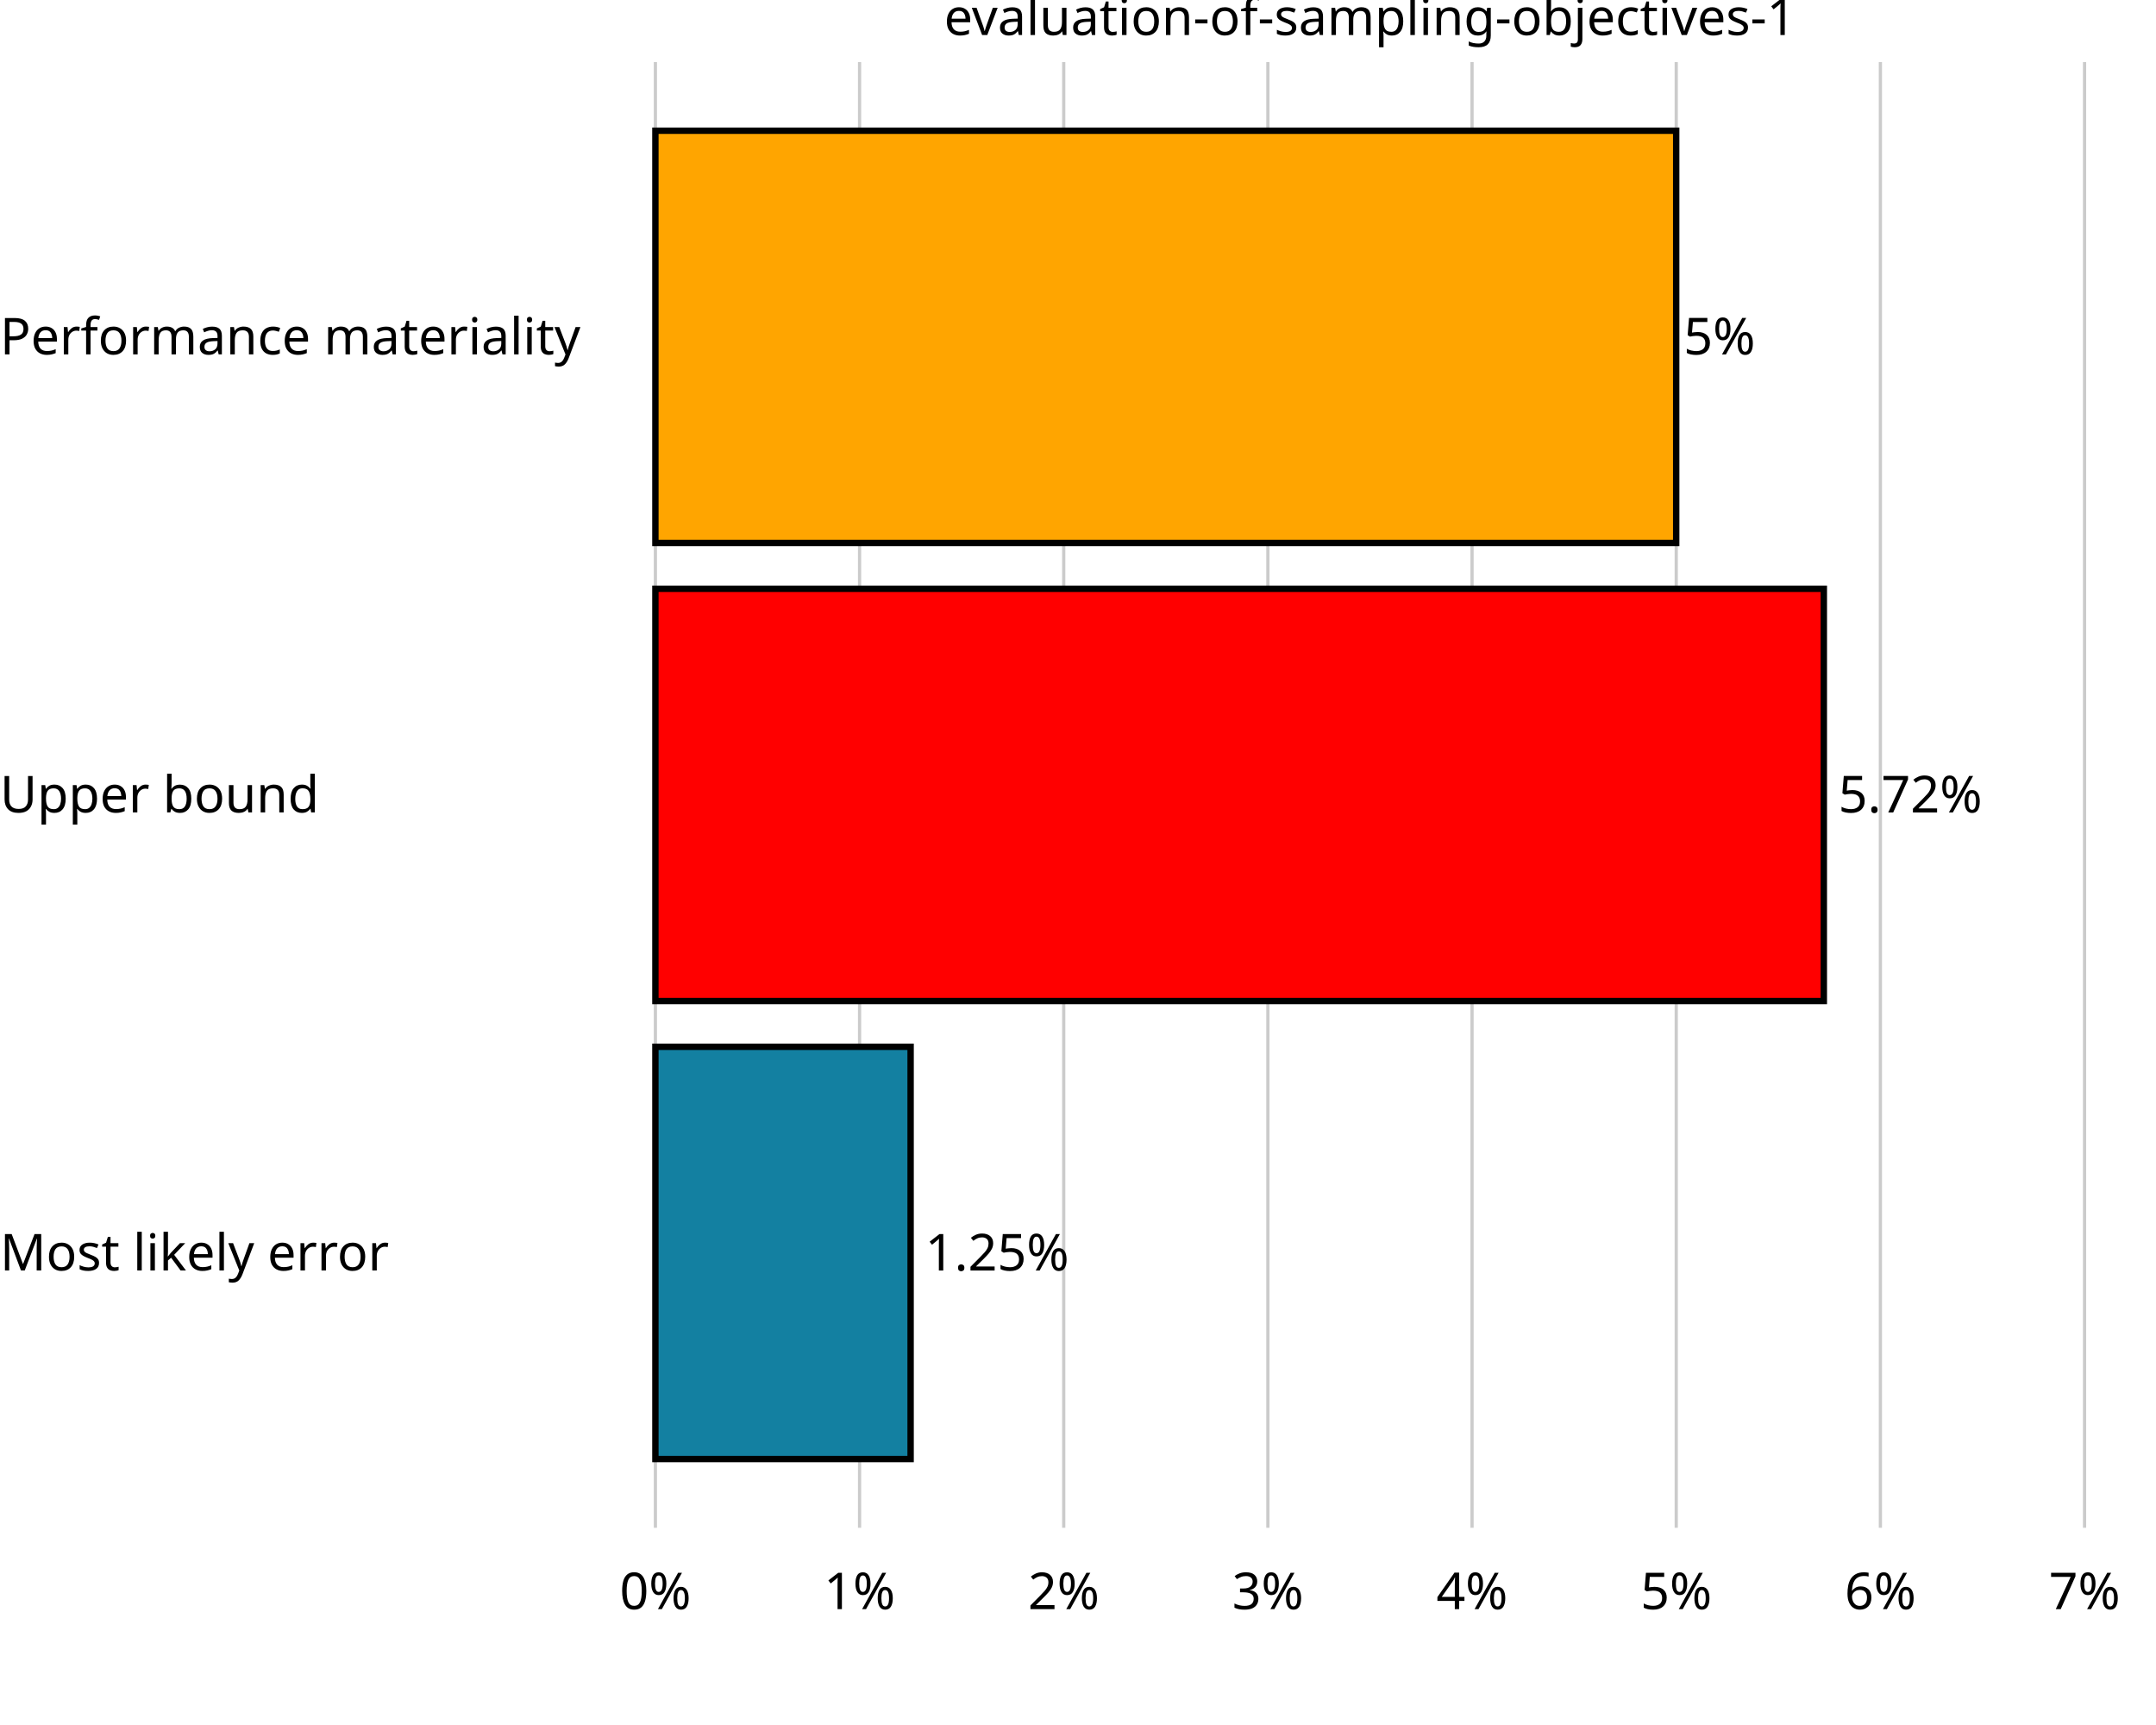
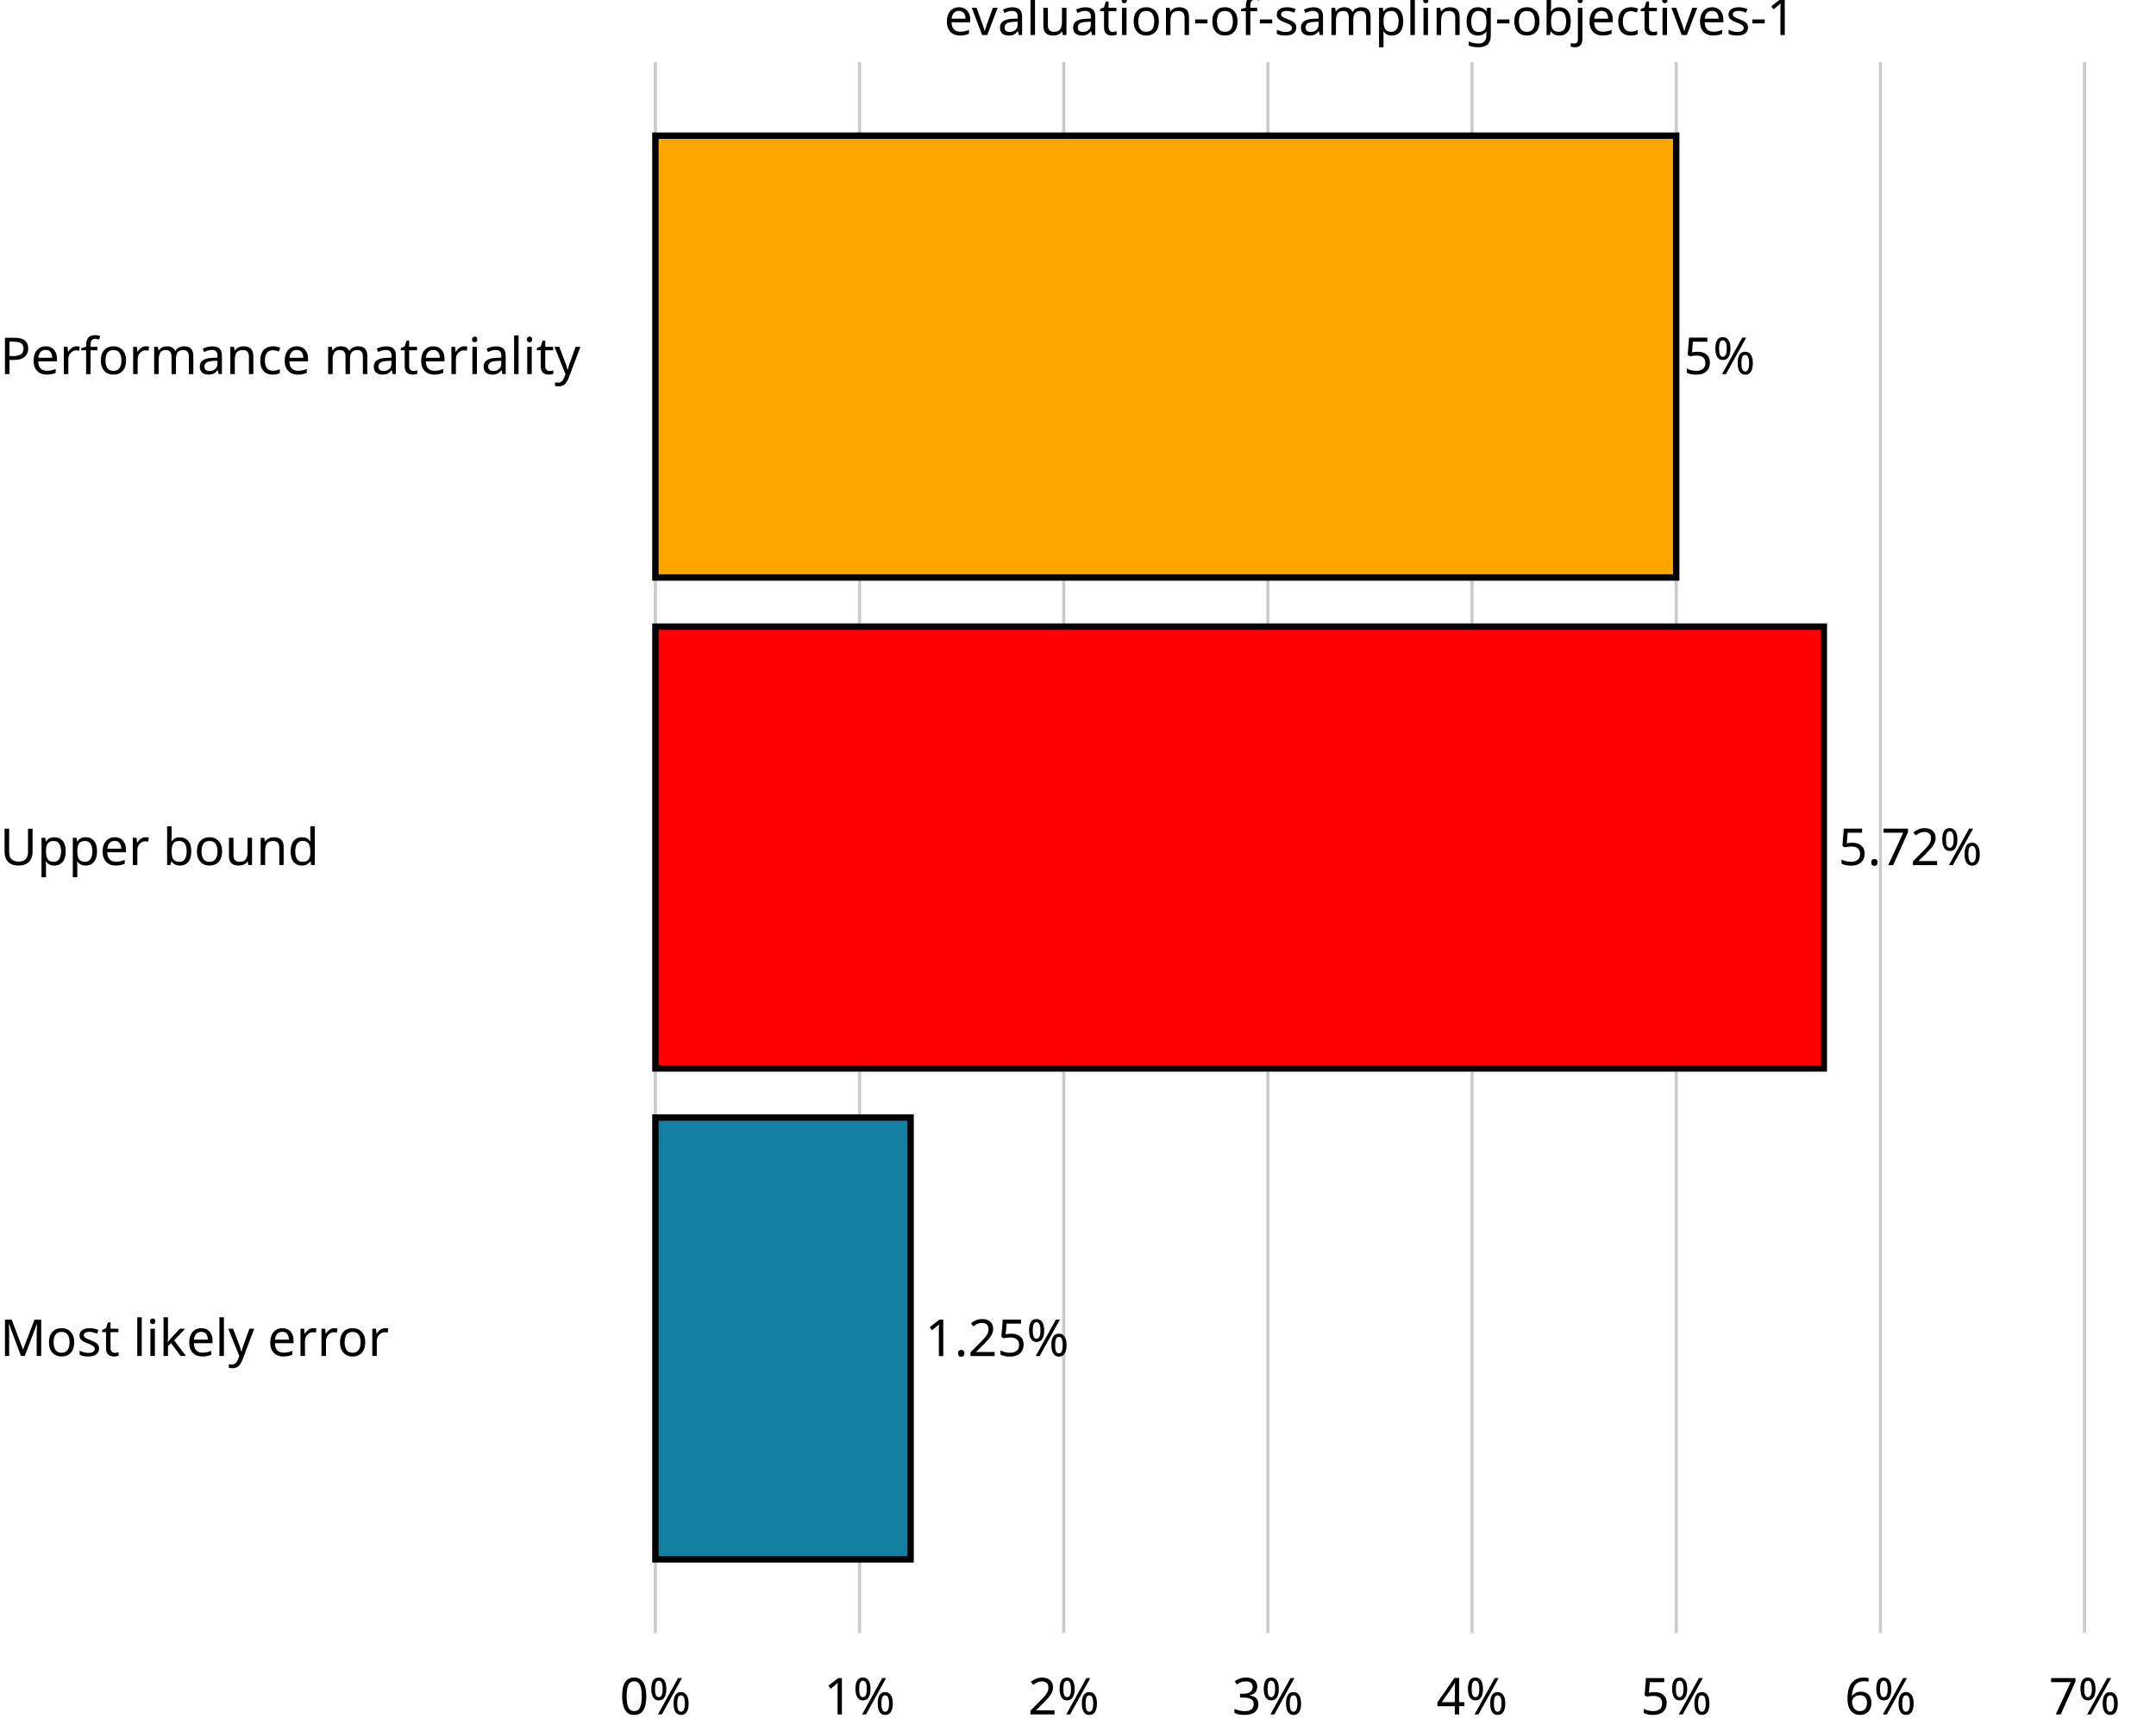
<svg xmlns="http://www.w3.org/2000/svg" class="svglite" data-engine-version="2.0" width="720.00pt" height="576.00pt" viewBox="0 0 720.00 576.00">
  <defs>
    <style type="text/css">
    .svglite line, .svglite polyline, .svglite polygon, .svglite path, .svglite rect, .svglite circle {
      fill: none;
      stroke: #000000;
      stroke-linecap: round;
      stroke-linejoin: round;
      stroke-miterlimit: 10.00;
    }
  </style>
  </defs>
  <rect width="100%" height="100%" style="stroke: none; fill: #FFFFFF;" />
  <defs>
    <clipPath id="cpMC4wMHw3MjAuMDB8MC4wMHw1NzYuMDA=">
      <rect x="0.00" y="0.00" width="720.00" height="576.00" />
    </clipPath>
  </defs>
  <g clip-path="url(#cpMC4wMHw3MjAuMDB8MC4wMHw1NzYuMDA=)">
    <rect x="0.00" y="0.00" width="720.00" height="576.00" style="stroke-width: 10.67; stroke: none;" />
  </g>
  <defs>
-     <clipPath id="cpMTk1LjAxfDcyMC4wMHwyMC43MXw1MTAuMTQ=">
-       <rect x="195.01" y="20.71" width="524.99" height="489.43" />
+     <clipPath id="cpMTk1LjAxfDcyMC4wMHwyMC43MXw1NDUuMjk=">
+       <rect x="195.01" y="20.71" width="524.99" height="524.59" />
    </clipPath>
  </defs>
-   <g clip-path="url(#cpMTk1LjAxfDcyMC4wMHwyMC43MXw1MTAuMTQ=)">
-     <rect x="195.01" y="20.71" width="524.99" height="489.43" style="stroke-width: 10.67; stroke: none;" />
-     <polyline points="218.87,510.14 218.87,20.71 " style="stroke-width: 1.07; stroke: #CBCBCB; stroke-linecap: butt;" />
-     <polyline points="287.05,510.14 287.05,20.71 " style="stroke-width: 1.07; stroke: #CBCBCB; stroke-linecap: butt;" />
-     <polyline points="355.23,510.14 355.23,20.71 " style="stroke-width: 1.07; stroke: #CBCBCB; stroke-linecap: butt;" />
-     <polyline points="423.41,510.14 423.41,20.71 " style="stroke-width: 1.07; stroke: #CBCBCB; stroke-linecap: butt;" />
-     <polyline points="491.59,510.14 491.59,20.71 " style="stroke-width: 1.07; stroke: #CBCBCB; stroke-linecap: butt;" />
-     <polyline points="559.78,510.14 559.78,20.71 " style="stroke-width: 1.07; stroke: #CBCBCB; stroke-linecap: butt;" />
-     <polyline points="627.96,510.14 627.96,20.71 " style="stroke-width: 1.07; stroke: #CBCBCB; stroke-linecap: butt;" />
-     <polyline points="696.14,510.14 696.14,20.71 " style="stroke-width: 1.07; stroke: #CBCBCB; stroke-linecap: butt;" />
-     <rect x="218.87" y="349.54" width="85.23" height="137.65" style="stroke-width: 2.13; stroke-linecap: butt; stroke-linejoin: miter; fill: #1380A1;" />
-     <rect x="218.87" y="196.60" width="390.20" height="137.65" style="stroke-width: 2.13; stroke-linecap: butt; stroke-linejoin: miter; fill: #FF0000;" />
-     <rect x="218.87" y="43.65" width="340.90" height="137.65" style="stroke-width: 2.13; stroke-linecap: butt; stroke-linejoin: miter; fill: #FFA500;" />
-     <text x="308.94" y="424.25" style="font-size: 17.07px; font-family: sans;" textLength="48.41px" lengthAdjust="spacingAndGlyphs">1.25%</text>
-     <text x="613.91" y="271.30" style="font-size: 17.07px; font-family: sans;" textLength="48.41px" lengthAdjust="spacingAndGlyphs">5.72%</text>
-     <text x="562.24" y="118.35" style="font-size: 17.07px; font-family: sans;" textLength="24.68px" lengthAdjust="spacingAndGlyphs">5%</text>
-     <rect x="195.01" y="20.71" width="524.99" height="489.43" style="stroke-width: 0.00; stroke: none;" />
+   <g clip-path="url(#cpMTk1LjAxfDcyMC4wMHwyMC43MXw1NDUuMjk=)">
+     <rect x="195.01" y="20.71" width="524.99" height="524.59" style="stroke-width: 10.67; stroke: none;" />
+     <polyline points="218.87,545.29 218.87,20.71 " style="stroke-width: 1.07; stroke: #CBCBCB; stroke-linecap: butt;" />
+     <polyline points="287.05,545.29 287.05,20.71 " style="stroke-width: 1.07; stroke: #CBCBCB; stroke-linecap: butt;" />
+     <polyline points="355.23,545.29 355.23,20.71 " style="stroke-width: 1.07; stroke: #CBCBCB; stroke-linecap: butt;" />
+     <polyline points="423.41,545.29 423.41,20.71 " style="stroke-width: 1.07; stroke: #CBCBCB; stroke-linecap: butt;" />
+     <polyline points="491.59,545.29 491.59,20.71 " style="stroke-width: 1.07; stroke: #CBCBCB; stroke-linecap: butt;" />
+     <polyline points="559.78,545.29 559.78,20.71 " style="stroke-width: 1.07; stroke: #CBCBCB; stroke-linecap: butt;" />
+     <polyline points="627.96,545.29 627.96,20.71 " style="stroke-width: 1.07; stroke: #CBCBCB; stroke-linecap: butt;" />
+     <polyline points="696.14,545.29 696.14,20.71 " style="stroke-width: 1.07; stroke: #CBCBCB; stroke-linecap: butt;" />
+     <rect x="218.87" y="373.16" width="85.23" height="147.54" style="stroke-width: 2.13; stroke-linecap: butt; stroke-linejoin: miter; fill: #1380A1;" />
+     <rect x="218.87" y="209.23" width="390.20" height="147.54" style="stroke-width: 2.13; stroke-linecap: butt; stroke-linejoin: miter; fill: #FF0000;" />
+     <rect x="218.87" y="45.30" width="340.90" height="147.54" style="stroke-width: 2.13; stroke-linecap: butt; stroke-linejoin: miter; fill: #FFA500;" />
+     <text x="308.94" y="452.81" style="font-size: 17.07px; font-family: sans;" textLength="48.41px" lengthAdjust="spacingAndGlyphs">1.25%</text>
+     <text x="613.91" y="288.88" style="font-size: 17.07px; font-family: sans;" textLength="48.41px" lengthAdjust="spacingAndGlyphs">5.72%</text>
+     <text x="562.24" y="124.94" style="font-size: 17.07px; font-family: sans;" textLength="24.68px" lengthAdjust="spacingAndGlyphs">5%</text>
+     <rect x="195.01" y="20.71" width="524.99" height="524.59" style="stroke-width: 0.00; stroke: none;" />
  </g>
  <g clip-path="url(#cpMC4wMHw3MjAuMDB8MC4wMHw1NzYuMDA=)">
-     <polyline points="195.01,510.14 195.01,20.71 " style="stroke-width: 0.00; stroke: none; stroke-linecap: butt;" />
-     <text x="-0" y="424.22" style="font-size: 17.00px; font-family: sans;" textLength="119.98px" lengthAdjust="spacingAndGlyphs">Most likely error</text>
-     <text x="-0" y="271.27" style="font-size: 17.00px; font-family: sans;" textLength="98.31px" lengthAdjust="spacingAndGlyphs">Upper bound</text>
-     <text x="-0" y="118.33" style="font-size: 17.00px; font-family: sans;" textLength="179.53px" lengthAdjust="spacingAndGlyphs">Performance materiality</text>
-     <polyline points="195.01,510.14 720.00,510.14 " style="stroke-width: 0.00; stroke: none; stroke-linecap: butt;" />
-     <text x="218.87" y="537.32" text-anchor="middle" style="font-size: 17.00px; font-family: sans;" textLength="24.57px" lengthAdjust="spacingAndGlyphs">0%</text>
-     <text x="287.05" y="537.32" text-anchor="middle" style="font-size: 17.00px; font-family: sans;" textLength="24.57px" lengthAdjust="spacingAndGlyphs">1%</text>
-     <text x="355.23" y="537.32" text-anchor="middle" style="font-size: 17.00px; font-family: sans;" textLength="24.57px" lengthAdjust="spacingAndGlyphs">2%</text>
-     <text x="423.41" y="537.32" text-anchor="middle" style="font-size: 17.00px; font-family: sans;" textLength="24.57px" lengthAdjust="spacingAndGlyphs">3%</text>
-     <text x="491.59" y="537.32" text-anchor="middle" style="font-size: 17.00px; font-family: sans;" textLength="24.57px" lengthAdjust="spacingAndGlyphs">4%</text>
-     <text x="559.78" y="537.32" text-anchor="middle" style="font-size: 17.00px; font-family: sans;" textLength="24.57px" lengthAdjust="spacingAndGlyphs">5%</text>
-     <text x="627.96" y="537.32" text-anchor="middle" style="font-size: 17.00px; font-family: sans;" textLength="24.57px" lengthAdjust="spacingAndGlyphs">6%</text>
-     <text x="696.14" y="537.32" text-anchor="middle" style="font-size: 17.00px; font-family: sans;" textLength="24.57px" lengthAdjust="spacingAndGlyphs">7%</text>
+     <polyline points="195.01,545.29 195.01,20.71 " style="stroke-width: 0.00; stroke: none; stroke-linecap: butt;" />
+     <text x="-0" y="452.78" style="font-size: 17.00px; font-family: sans;" textLength="119.98px" lengthAdjust="spacingAndGlyphs">Most likely error</text>
+     <text x="-0" y="288.85" style="font-size: 17.00px; font-family: sans;" textLength="98.31px" lengthAdjust="spacingAndGlyphs">Upper bound</text>
+     <text x="-0" y="124.92" style="font-size: 17.00px; font-family: sans;" textLength="179.53px" lengthAdjust="spacingAndGlyphs">Performance materiality</text>
+     <polyline points="195.01,545.29 720.00,545.29 " style="stroke-width: 0.00; stroke: none; stroke-linecap: butt;" />
+     <text x="218.87" y="572.47" text-anchor="middle" style="font-size: 17.00px; font-family: sans;" textLength="24.57px" lengthAdjust="spacingAndGlyphs">0%</text>
+     <text x="287.05" y="572.47" text-anchor="middle" style="font-size: 17.00px; font-family: sans;" textLength="24.57px" lengthAdjust="spacingAndGlyphs">1%</text>
+     <text x="355.23" y="572.47" text-anchor="middle" style="font-size: 17.00px; font-family: sans;" textLength="24.57px" lengthAdjust="spacingAndGlyphs">2%</text>
+     <text x="423.41" y="572.47" text-anchor="middle" style="font-size: 17.00px; font-family: sans;" textLength="24.57px" lengthAdjust="spacingAndGlyphs">3%</text>
+     <text x="491.59" y="572.47" text-anchor="middle" style="font-size: 17.00px; font-family: sans;" textLength="24.57px" lengthAdjust="spacingAndGlyphs">4%</text>
+     <text x="559.78" y="572.47" text-anchor="middle" style="font-size: 17.00px; font-family: sans;" textLength="24.57px" lengthAdjust="spacingAndGlyphs">5%</text>
+     <text x="627.96" y="572.47" text-anchor="middle" style="font-size: 17.00px; font-family: sans;" textLength="24.57px" lengthAdjust="spacingAndGlyphs">6%</text>
+     <text x="696.14" y="572.47" text-anchor="middle" style="font-size: 17.00px; font-family: sans;" textLength="24.57px" lengthAdjust="spacingAndGlyphs">7%</text>
    <text x="457.50" y="11.70" text-anchor="middle" style="font-size: 17.00px; font-family: sans;" textLength="267.44px" lengthAdjust="spacingAndGlyphs">evaluation-of-sampling-objectives-1</text>
  </g>
</svg>
